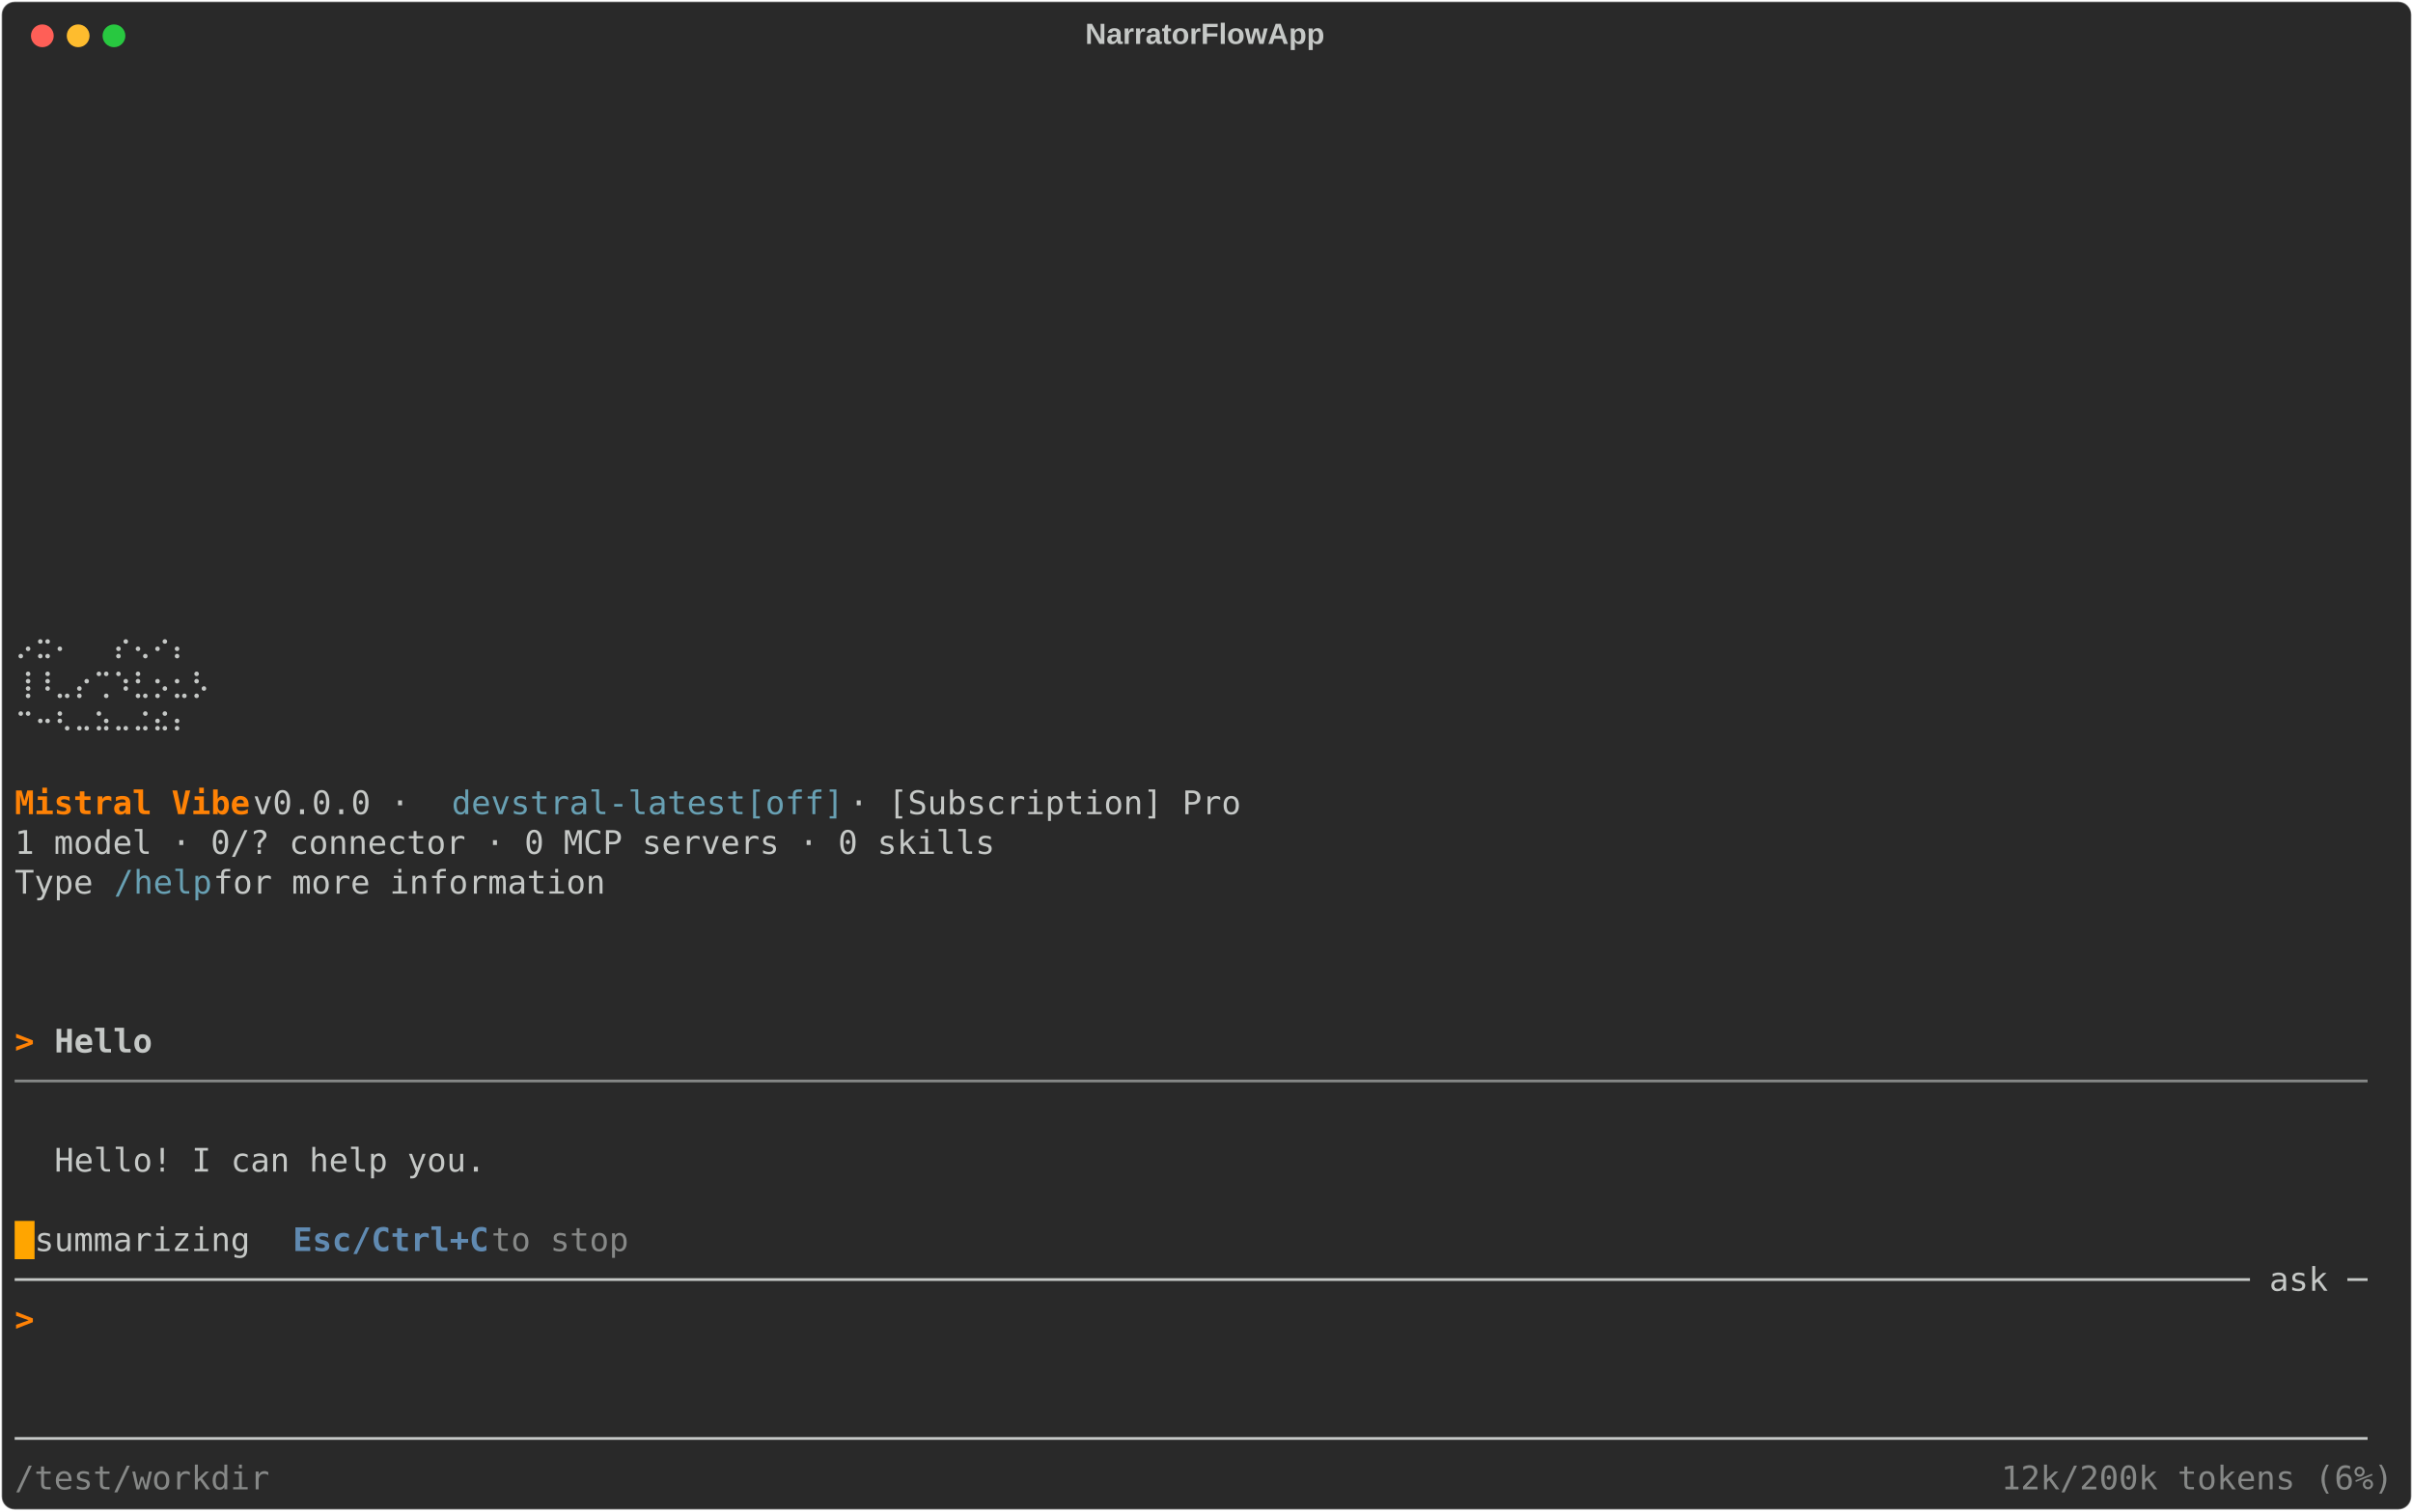
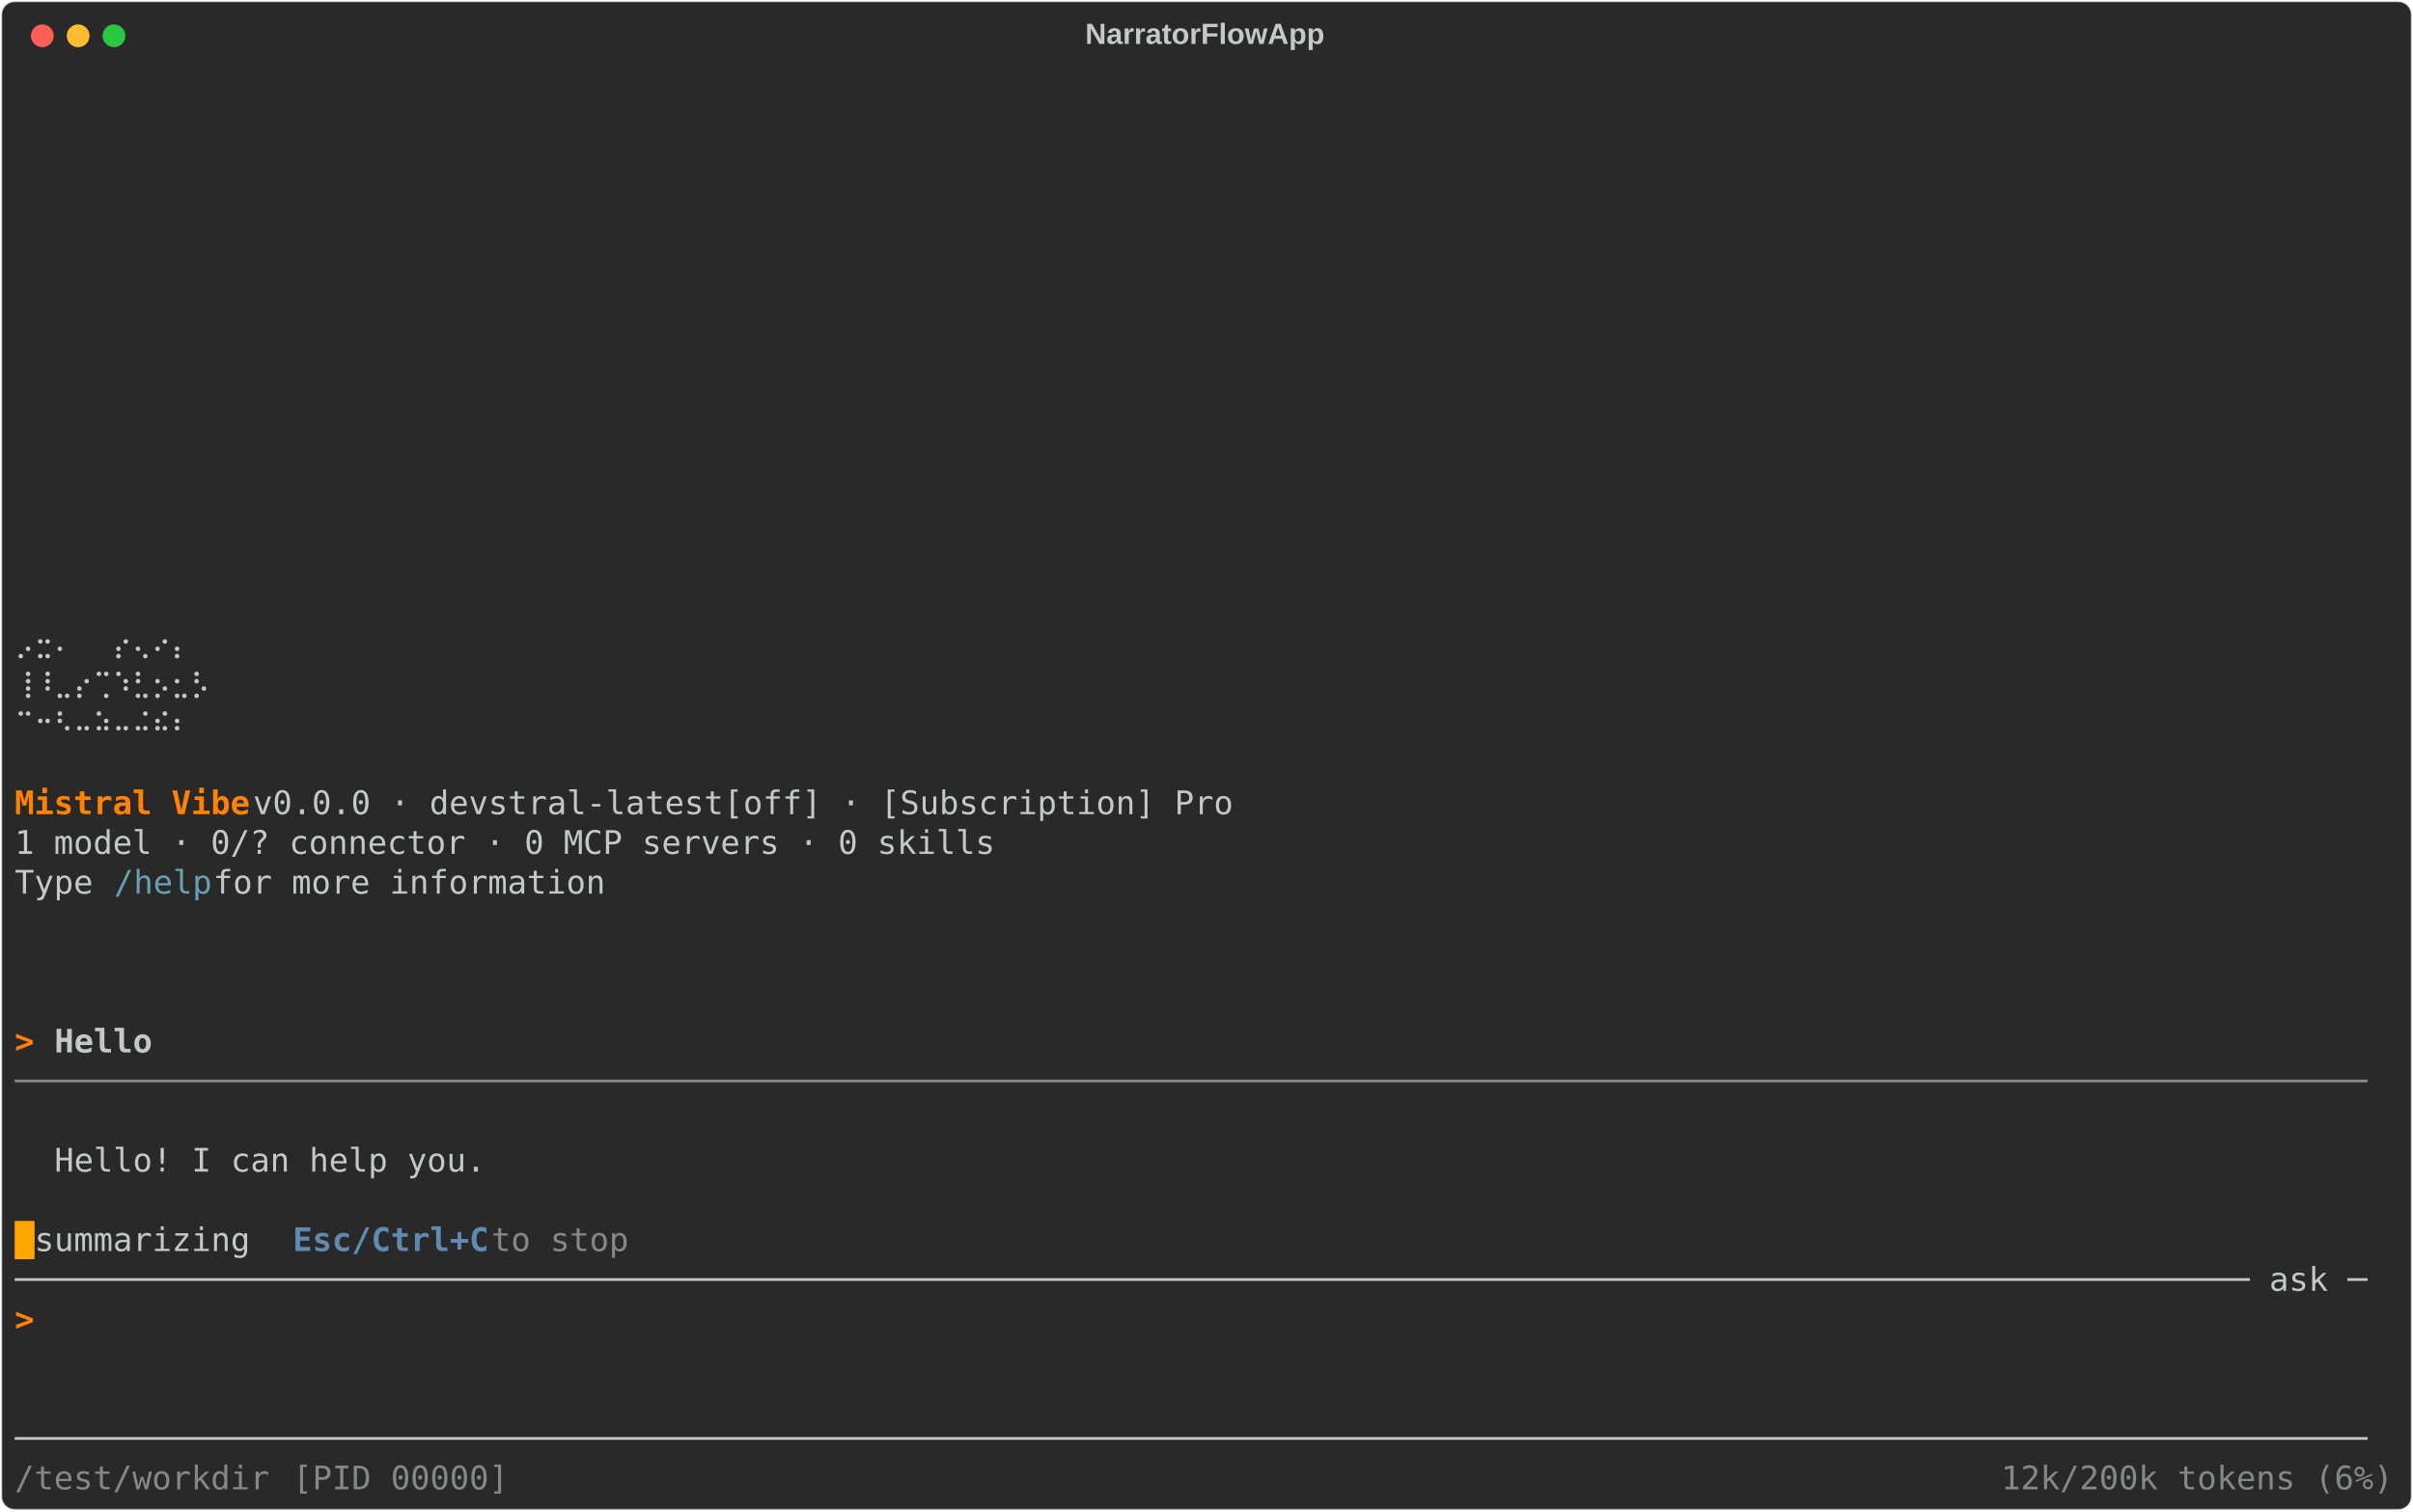
<svg xmlns="http://www.w3.org/2000/svg" class="rich-terminal" viewBox="0 0 1482 928.4">
  <style>

    @font-face {
        font-family: "Fira Code";
        src: local("FiraCode-Regular"),
                url("https://cdnjs.cloudflare.com/ajax/libs/firacode/6.2.0/woff2/FiraCode-Regular.woff2") format("woff2"),
                url("https://cdnjs.cloudflare.com/ajax/libs/firacode/6.2.0/woff/FiraCode-Regular.woff") format("woff");
        font-style: normal;
        font-weight: 400;
    }
    @font-face {
        font-family: "Fira Code";
        src: local("FiraCode-Bold"),
                url("https://cdnjs.cloudflare.com/ajax/libs/firacode/6.2.0/woff2/FiraCode-Bold.woff2") format("woff2"),
                url("https://cdnjs.cloudflare.com/ajax/libs/firacode/6.2.0/woff/FiraCode-Bold.woff") format("woff");
        font-style: bold;
        font-weight: 700;
    }

    .terminal-matrix {
        font-family: Fira Code, monospace;
        font-size: 20px;
        line-height: 24.4px;
        font-variant-east-asian: full-width;
    }

    .terminal-title {
        font-size: 18px;
        font-weight: bold;
        font-family: arial;
    }

    .terminal-r1 { fill: #c5c8c6 }
.terminal-r2 { fill: #ff8205;font-weight: bold }
.terminal-r3 { fill: #68a0b3 }
.terminal-r4 { fill: #c5c8c6;font-weight: bold }
.terminal-r5 { fill: #868887 }
.terminal-r6 { fill: #ffa500;font-weight: bold }
.terminal-r7 { fill: #608ab1;font-weight: bold }
    </style>
  <defs>
    <clipPath id="terminal-clip-terminal">
      <rect x="0" y="0" width="1463.0" height="877.4" />
    </clipPath>
    <clipPath id="terminal-line-0">
      <rect x="0" y="1.5" width="1464" height="24.65" />
    </clipPath>
    <clipPath id="terminal-line-1">
      <rect x="0" y="25.9" width="1464" height="24.65" />
    </clipPath>
    <clipPath id="terminal-line-2">
      <rect x="0" y="50.3" width="1464" height="24.65" />
    </clipPath>
    <clipPath id="terminal-line-3">
      <rect x="0" y="74.7" width="1464" height="24.65" />
    </clipPath>
    <clipPath id="terminal-line-4">
      <rect x="0" y="99.1" width="1464" height="24.65" />
    </clipPath>
    <clipPath id="terminal-line-5">
      <rect x="0" y="123.5" width="1464" height="24.65" />
    </clipPath>
    <clipPath id="terminal-line-6">
      <rect x="0" y="147.9" width="1464" height="24.65" />
    </clipPath>
    <clipPath id="terminal-line-7">
      <rect x="0" y="172.3" width="1464" height="24.65" />
    </clipPath>
    <clipPath id="terminal-line-8">
      <rect x="0" y="196.7" width="1464" height="24.65" />
    </clipPath>
    <clipPath id="terminal-line-9">
      <rect x="0" y="221.1" width="1464" height="24.65" />
    </clipPath>
    <clipPath id="terminal-line-10">
      <rect x="0" y="245.5" width="1464" height="24.65" />
    </clipPath>
    <clipPath id="terminal-line-11">
      <rect x="0" y="269.9" width="1464" height="24.65" />
    </clipPath>
    <clipPath id="terminal-line-12">
      <rect x="0" y="294.3" width="1464" height="24.65" />
    </clipPath>
    <clipPath id="terminal-line-13">
      <rect x="0" y="318.7" width="1464" height="24.65" />
    </clipPath>
    <clipPath id="terminal-line-14">
      <rect x="0" y="343.1" width="1464" height="24.65" />
    </clipPath>
    <clipPath id="terminal-line-15">
      <rect x="0" y="367.5" width="1464" height="24.65" />
    </clipPath>
    <clipPath id="terminal-line-16">
      <rect x="0" y="391.9" width="1464" height="24.65" />
    </clipPath>
    <clipPath id="terminal-line-17">
      <rect x="0" y="416.3" width="1464" height="24.65" />
    </clipPath>
    <clipPath id="terminal-line-18">
      <rect x="0" y="440.7" width="1464" height="24.65" />
    </clipPath>
    <clipPath id="terminal-line-19">
      <rect x="0" y="465.1" width="1464" height="24.65" />
    </clipPath>
    <clipPath id="terminal-line-20">
      <rect x="0" y="489.5" width="1464" height="24.65" />
    </clipPath>
    <clipPath id="terminal-line-21">
      <rect x="0" y="513.9" width="1464" height="24.65" />
    </clipPath>
    <clipPath id="terminal-line-22">
      <rect x="0" y="538.3" width="1464" height="24.65" />
    </clipPath>
    <clipPath id="terminal-line-23">
      <rect x="0" y="562.7" width="1464" height="24.65" />
    </clipPath>
    <clipPath id="terminal-line-24">
      <rect x="0" y="587.1" width="1464" height="24.65" />
    </clipPath>
    <clipPath id="terminal-line-25">
      <rect x="0" y="611.5" width="1464" height="24.65" />
    </clipPath>
    <clipPath id="terminal-line-26">
      <rect x="0" y="635.9" width="1464" height="24.65" />
    </clipPath>
    <clipPath id="terminal-line-27">
      <rect x="0" y="660.3" width="1464" height="24.65" />
    </clipPath>
    <clipPath id="terminal-line-28">
      <rect x="0" y="684.7" width="1464" height="24.65" />
    </clipPath>
    <clipPath id="terminal-line-29">
      <rect x="0" y="709.1" width="1464" height="24.65" />
    </clipPath>
    <clipPath id="terminal-line-30">
      <rect x="0" y="733.5" width="1464" height="24.65" />
    </clipPath>
    <clipPath id="terminal-line-31">
      <rect x="0" y="757.9" width="1464" height="24.65" />
    </clipPath>
    <clipPath id="terminal-line-32">
      <rect x="0" y="782.3" width="1464" height="24.65" />
    </clipPath>
    <clipPath id="terminal-line-33">
      <rect x="0" y="806.7" width="1464" height="24.65" />
    </clipPath>
    <clipPath id="terminal-line-34">
      <rect x="0" y="831.1" width="1464" height="24.65" />
    </clipPath>
  </defs>
  <rect fill="#292929" stroke="rgba(255,255,255,0.35)" stroke-width="1" x="1" y="1" width="1480" height="926.4" rx="8" />
  <text class="terminal-title" fill="#c5c8c6" text-anchor="middle" x="740" y="27">NarratorFlowApp</text>
  <g transform="translate(26,22)">
    <circle cx="0" cy="0" r="7" fill="#ff5f57" />
    <circle cx="22" cy="0" r="7" fill="#febc2e" />
    <circle cx="44" cy="0" r="7" fill="#28c840" />
  </g>
  <g transform="translate(9, 41)" clip-path="url(#terminal-clip-terminal)">
    <g class="terminal-matrix">
      <text class="terminal-r1" x="1464" y="20" textLength="12.2" clip-path="url(#terminal-line-0)">
</text>
      <text class="terminal-r1" x="1464" y="44.4" textLength="12.2" clip-path="url(#terminal-line-1)">
</text>
      <text class="terminal-r1" x="1464" y="68.8" textLength="12.2" clip-path="url(#terminal-line-2)">
</text>
      <text class="terminal-r1" x="1464" y="93.2" textLength="12.2" clip-path="url(#terminal-line-3)">
</text>
      <text class="terminal-r1" x="1464" y="117.6" textLength="12.2" clip-path="url(#terminal-line-4)">
</text>
      <text class="terminal-r1" x="1464" y="142" textLength="12.2" clip-path="url(#terminal-line-5)">
</text>
      <text class="terminal-r1" x="1464" y="166.4" textLength="12.2" clip-path="url(#terminal-line-6)">
</text>
      <text class="terminal-r1" x="1464" y="190.8" textLength="12.2" clip-path="url(#terminal-line-7)">
</text>
      <text class="terminal-r1" x="1464" y="215.2" textLength="12.2" clip-path="url(#terminal-line-8)">
</text>
      <text class="terminal-r1" x="1464" y="239.6" textLength="12.2" clip-path="url(#terminal-line-9)">
</text>
      <text class="terminal-r1" x="1464" y="264" textLength="12.2" clip-path="url(#terminal-line-10)">
</text>
      <text class="terminal-r1" x="1464" y="288.4" textLength="12.2" clip-path="url(#terminal-line-11)">
</text>
      <text class="terminal-r1" x="1464" y="312.8" textLength="12.2" clip-path="url(#terminal-line-12)">
</text>
      <text class="terminal-r1" x="1464" y="337.2" textLength="12.2" clip-path="url(#terminal-line-13)">
</text>
      <text class="terminal-r1" x="0" y="361.6" textLength="134.2" clip-path="url(#terminal-line-14)">  ⡠⣒⠄  ⡔⢄⠔⡄</text>
      <text class="terminal-r1" x="1464" y="361.6" textLength="12.2" clip-path="url(#terminal-line-14)">
</text>
      <text class="terminal-r1" x="0" y="386" textLength="134.2" clip-path="url(#terminal-line-15)"> ⢸⠸⣀⡔⢉⠱⣃⡢⣂⡣</text>
      <text class="terminal-r1" x="1464" y="386" textLength="12.2" clip-path="url(#terminal-line-15)">
</text>
      <text class="terminal-r1" x="0" y="410.4" textLength="134.2" clip-path="url(#terminal-line-16)">  ⠉⠒⠣⠤⠵⠤⠬⠮⠆</text>
      <text class="terminal-r1" x="1464" y="410.4" textLength="12.2" clip-path="url(#terminal-line-16)">
</text>
      <text class="terminal-r1" x="1464" y="434.8" textLength="12.2" clip-path="url(#terminal-line-17)">
</text>
      <text class="terminal-r2" x="0" y="459.2" textLength="146.4" clip-path="url(#terminal-line-18)">Mistral Vibe</text>
-       <text class="terminal-r1" x="146.4" y="459.2" textLength="122" clip-path="url(#terminal-line-18)"> v0.0.0 · </text>
-       <text class="terminal-r3" x="268.4" y="459.2" textLength="244" clip-path="url(#terminal-line-18)">devstral-latest[off]</text>
-       <text class="terminal-r1" x="512.4" y="459.2" textLength="256.2" clip-path="url(#terminal-line-18)"> · [Subscription] Pro</text>
+       <text class="terminal-r1" x="146.4" y="459.2" textLength="622.2" clip-path="url(#terminal-line-18)"> v0.0.0 · devstral-latest[off] · [Subscription] Pro</text>
      <text class="terminal-r1" x="1464" y="459.2" textLength="12.2" clip-path="url(#terminal-line-18)">
</text>
      <text class="terminal-r1" x="0" y="483.6" textLength="610" clip-path="url(#terminal-line-19)">1 model · 0/? connector · 0 MCP servers · 0 skills</text>
      <text class="terminal-r1" x="1464" y="483.6" textLength="12.2" clip-path="url(#terminal-line-19)">
</text>
      <text class="terminal-r1" x="0" y="508" textLength="61" clip-path="url(#terminal-line-20)">Type </text>
      <text class="terminal-r3" x="61" y="508" textLength="61" clip-path="url(#terminal-line-20)">/help</text>
      <text class="terminal-r1" x="122" y="508" textLength="256.2" clip-path="url(#terminal-line-20)"> for more information</text>
      <text class="terminal-r1" x="1464" y="508" textLength="12.2" clip-path="url(#terminal-line-20)">
</text>
      <text class="terminal-r1" x="1464" y="532.4" textLength="12.2" clip-path="url(#terminal-line-21)">
</text>
      <text class="terminal-r1" x="1464" y="556.8" textLength="12.2" clip-path="url(#terminal-line-22)">
</text>
      <text class="terminal-r1" x="1464" y="581.2" textLength="12.2" clip-path="url(#terminal-line-23)">
</text>
      <text class="terminal-r2" x="0" y="605.6" textLength="24.4" clip-path="url(#terminal-line-24)">&gt; </text>
      <text class="terminal-r4" x="24.4" y="605.6" textLength="61" clip-path="url(#terminal-line-24)">Hello</text>
      <text class="terminal-r1" x="1464" y="605.6" textLength="12.2" clip-path="url(#terminal-line-24)">
</text>
      <text class="terminal-r5" x="0" y="630" textLength="1464" clip-path="url(#terminal-line-25)">────────────────────────────────────────────────────────────────────────────────────────────────────────────────────────</text>
      <text class="terminal-r1" x="1464" y="630" textLength="12.2" clip-path="url(#terminal-line-25)">
</text>
      <text class="terminal-r1" x="1464" y="654.4" textLength="12.2" clip-path="url(#terminal-line-26)">
</text>
      <text class="terminal-r1" x="24.4" y="678.8" textLength="268.4" clip-path="url(#terminal-line-27)">Hello! I can help you.</text>
      <text class="terminal-r1" x="1464" y="678.8" textLength="12.2" clip-path="url(#terminal-line-27)">
</text>
      <text class="terminal-r1" x="1464" y="703.2" textLength="12.2" clip-path="url(#terminal-line-28)">
</text>
      <text class="terminal-r6" x="0" y="727.6" textLength="12.2" clip-path="url(#terminal-line-29)">█</text>
      <text class="terminal-r1" x="12.2" y="727.6" textLength="158.6" clip-path="url(#terminal-line-29)"> summarizing </text>
      <text class="terminal-r7" x="170.8" y="727.6" textLength="122" clip-path="url(#terminal-line-29)">Esc/Ctrl+C</text>
      <text class="terminal-r5" x="292.8" y="727.6" textLength="97.6" clip-path="url(#terminal-line-29)"> to stop</text>
      <text class="terminal-r1" x="1464" y="727.6" textLength="12.2" clip-path="url(#terminal-line-29)">
</text>
      <text class="terminal-r1" x="0" y="752" textLength="1464" clip-path="url(#terminal-line-30)">────────────────────────────────────────────────────────────────────────────────────────────────────────────────── ask ─</text>
      <text class="terminal-r1" x="1464" y="752" textLength="12.2" clip-path="url(#terminal-line-30)">
</text>
      <text class="terminal-r2" x="0" y="776.4" textLength="12.2" clip-path="url(#terminal-line-31)">&gt;</text>
      <text class="terminal-r1" x="1464" y="776.4" textLength="12.2" clip-path="url(#terminal-line-31)">
</text>
      <text class="terminal-r1" x="1464" y="800.8" textLength="12.2" clip-path="url(#terminal-line-32)">
</text>
      <text class="terminal-r1" x="1464" y="825.2" textLength="12.2" clip-path="url(#terminal-line-33)">
</text>
      <text class="terminal-r1" x="0" y="849.6" textLength="1464" clip-path="url(#terminal-line-34)">────────────────────────────────────────────────────────────────────────────────────────────────────────────────────────</text>
      <text class="terminal-r1" x="1464" y="849.6" textLength="12.2" clip-path="url(#terminal-line-34)">
</text>
      <text class="terminal-r5" x="0" y="874" textLength="158.6" clip-path="url(#terminal-line-35)">/test/workdir</text>
+       <text class="terminal-r5" x="170.8" y="874" textLength="134.2" clip-path="url(#terminal-line-35)">[PID 00000]</text>
      <text class="terminal-r5" x="1220" y="874" textLength="244" clip-path="url(#terminal-line-35)">12k/200k tokens (6%)</text>
    </g>
  </g>
</svg>
